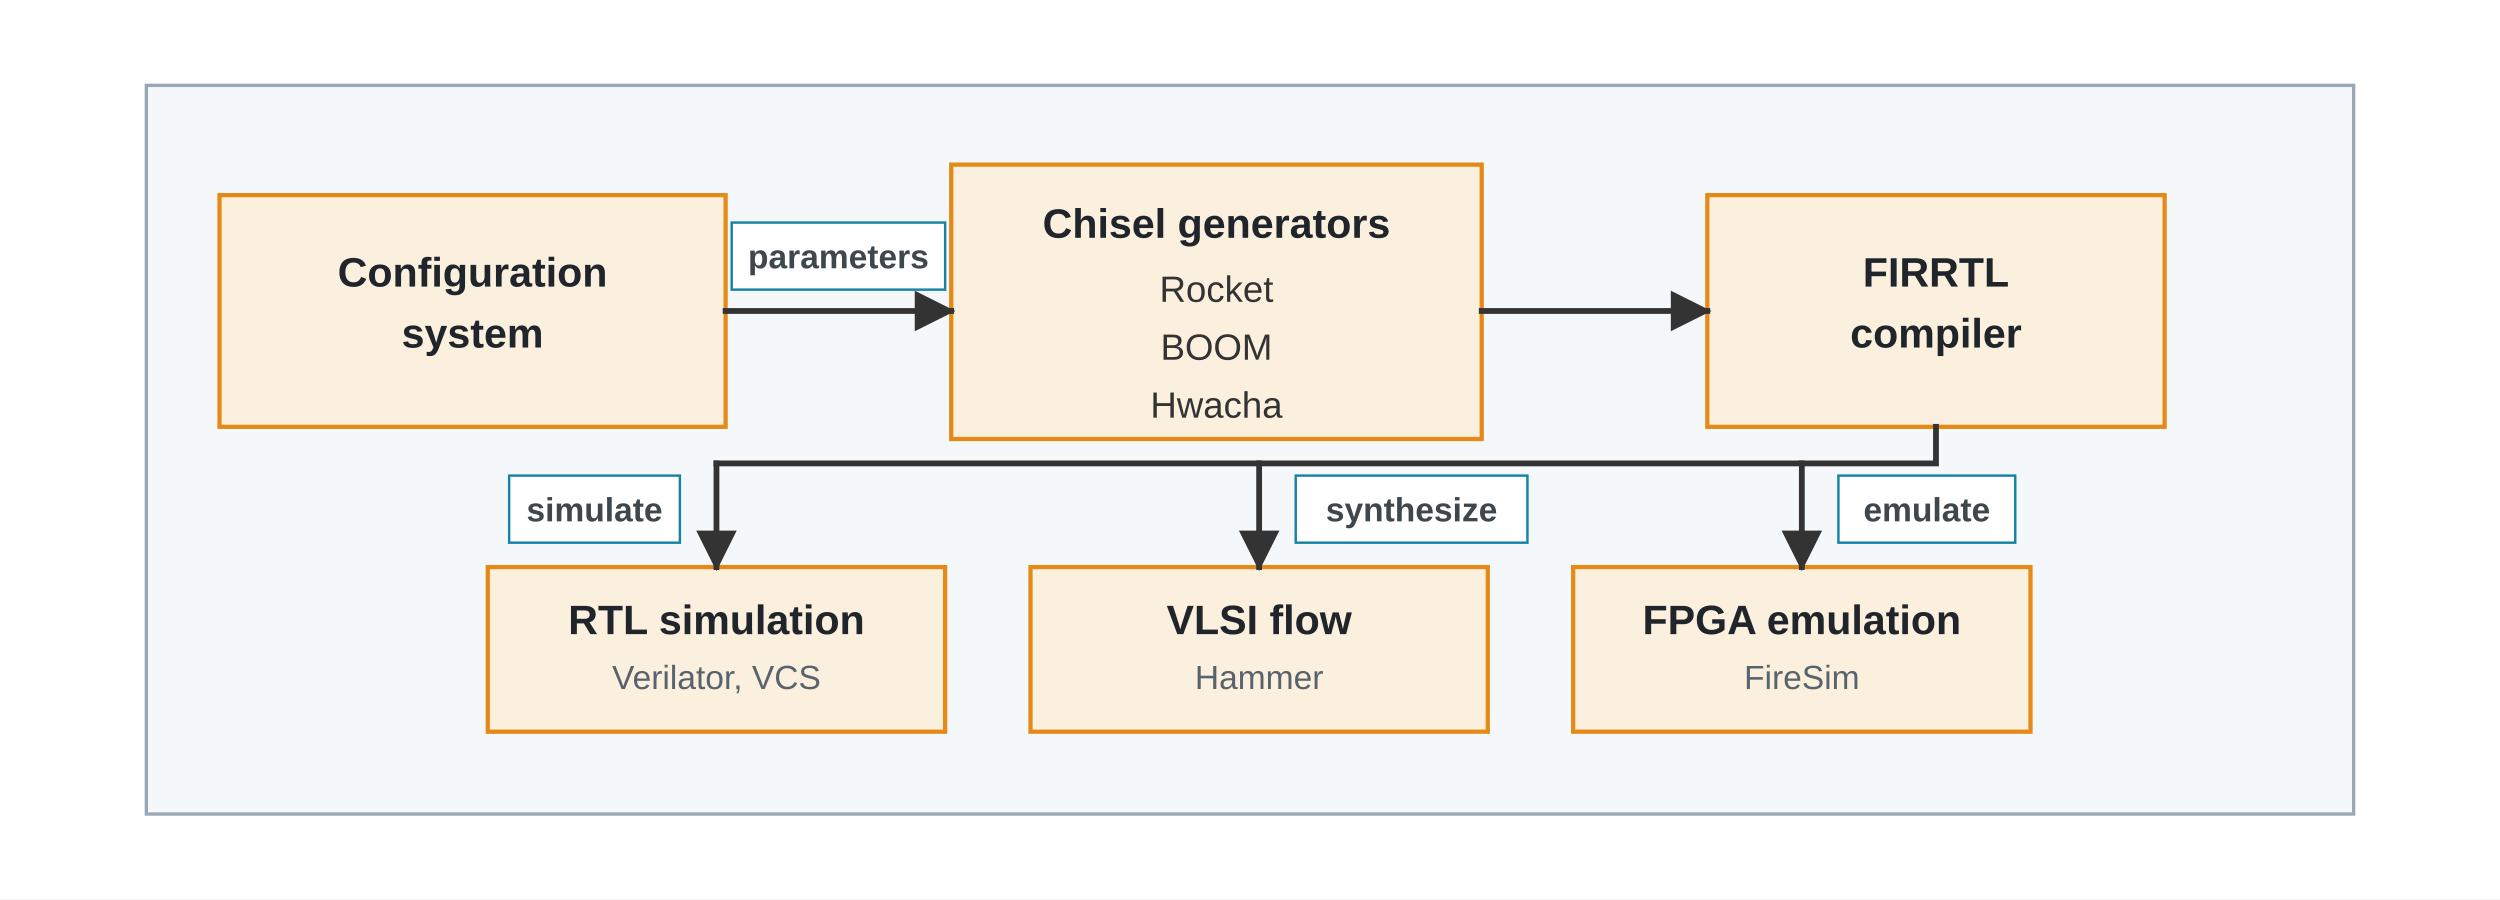
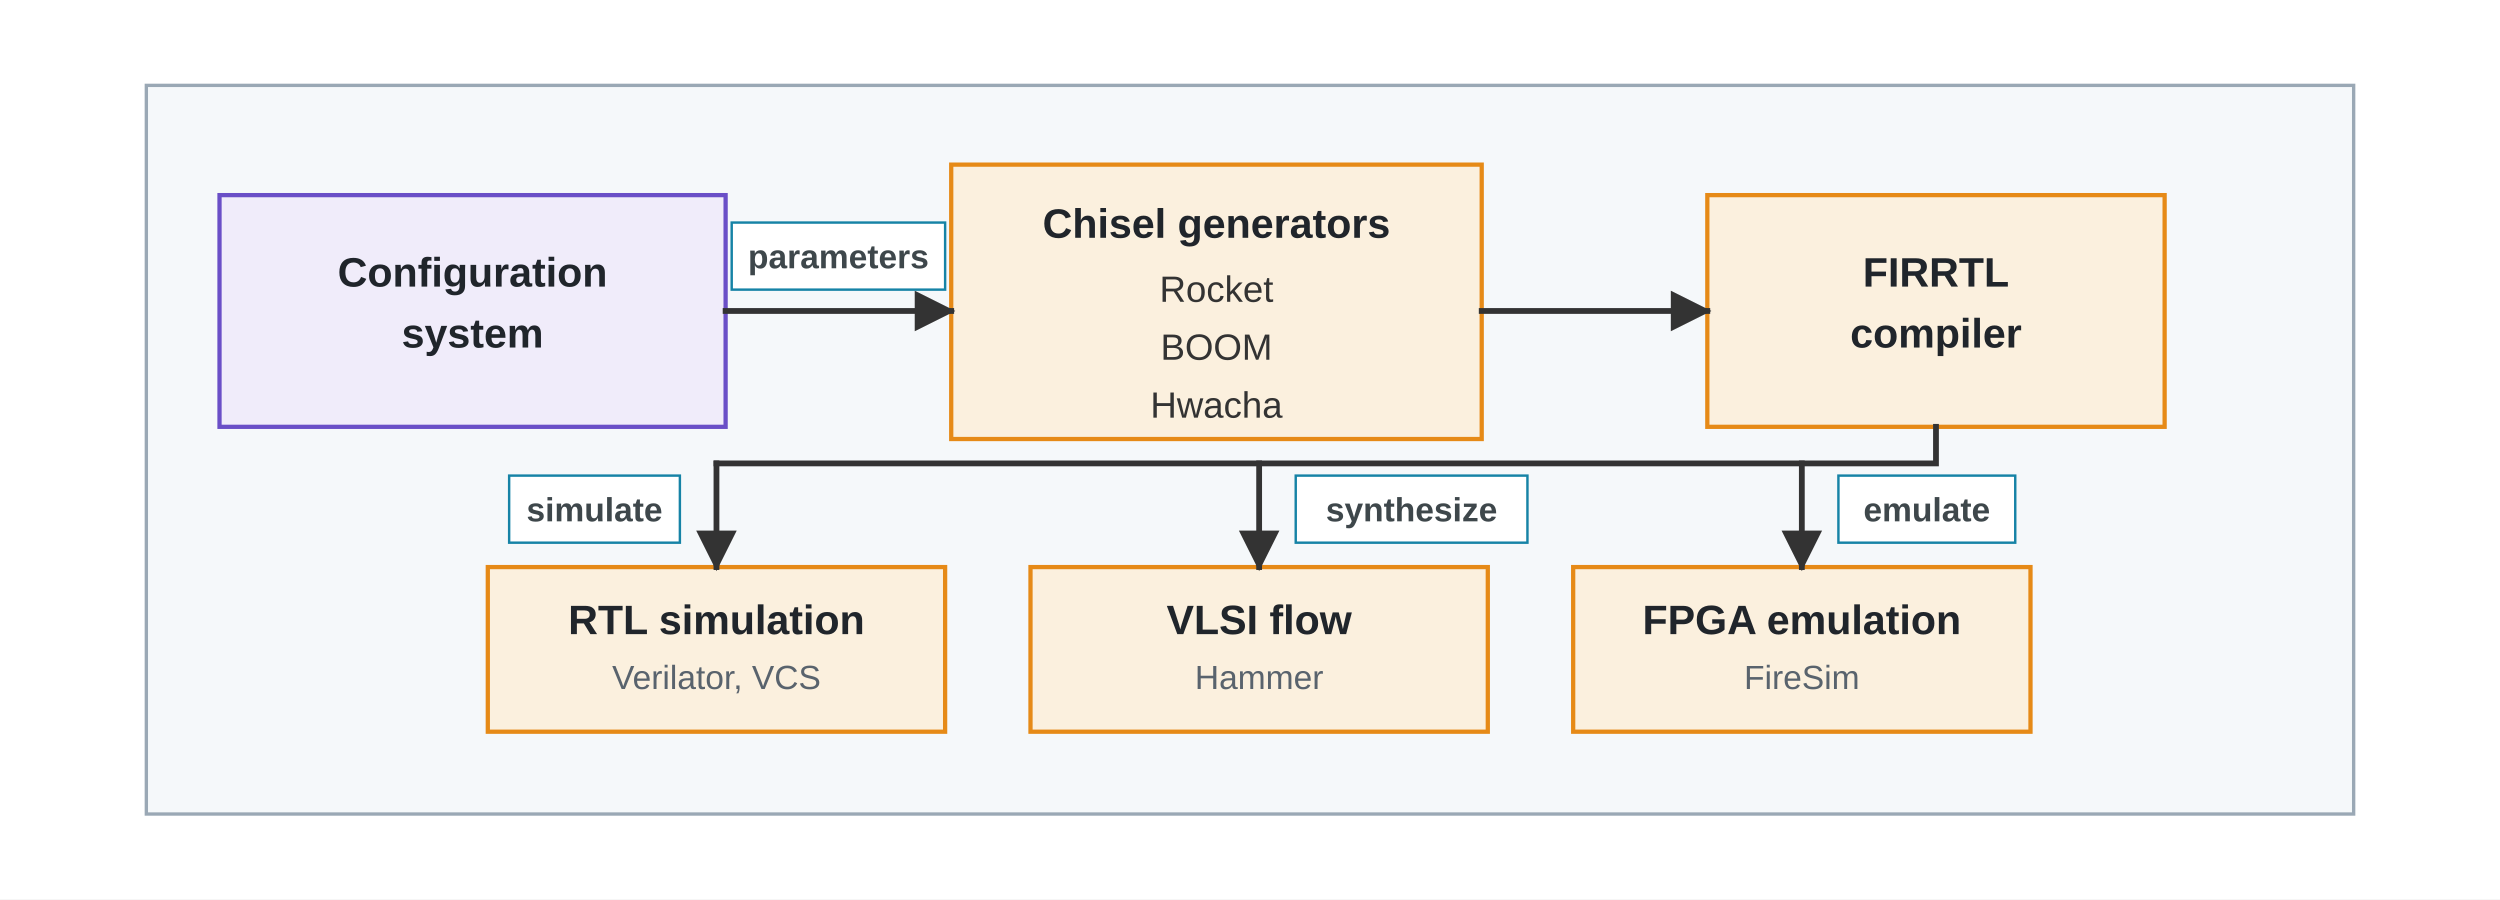
<svg xmlns="http://www.w3.org/2000/svg" viewBox="0 0 820 295" role="img">
  <defs>
    <marker id="arrow" viewBox="0 0 10 10" refX="9" refY="5" markerWidth="7" markerHeight="7" orient="auto">
      <path d="M 0 0 L 10 5 L 0 10 z" fill="#333333" />
    </marker>
    <style>
      .font { font-family: Arial, Helvetica, sans-serif; }
      .label { font-size: 13.5px; font-weight: 700; fill: #20252B; }
      .small { font-size: 12px; fill: #333333; }
      .micro { font-size: 11px; fill: #59636D; }
      .panel { fill: #F5F8FA; stroke: #9AA8B5; stroke-width: 1.1; }
-       .config { fill: #FBF0DE; stroke: #E68A17; stroke-width: 1.4; }
+       .config { fill: #F0ECFA; stroke: #6A4FC7; stroke-width: 1.4; }
      .generator { fill: #FBF0DE; stroke: #E68A17; stroke-width: 1.4; }
      .compiler { fill: #FBF0DE; stroke: #E68A17; stroke-width: 1.4; }
      .backend { fill: #FBF0DE; stroke: #E68A17; stroke-width: 1.4; }
      .arrow { stroke: #333333; stroke-width: 1.9; fill: none; stroke-linecap: square; stroke-linejoin: miter; }
      .tag { fill: #FFFFFF; stroke: #1683A6; stroke-width: 0.8; }
      .tagtext { font-size: 11px; font-weight: 700; fill: #3E474B; }
    </style>
  </defs>
  <rect x="0" y="0" width="820" height="295" fill="#FFFFFF" />
  <rect class="panel" x="48" y="28" width="724" height="239" />
  <g class="font">
    <rect class="config" x="72" y="64" width="166" height="76" />
    <text class="label" x="155" y="94" text-anchor="middle">Configuration</text>
    <text class="label" x="155" y="114" text-anchor="middle">system</text>
    <rect class="generator" x="312" y="54" width="174" height="90" />
    <text class="label" x="399" y="78" text-anchor="middle">Chisel generators</text>
    <text class="small" x="399" y="99" text-anchor="middle">Rocket</text>
    <text class="small" x="399" y="118" text-anchor="middle">BOOM</text>
    <text class="small" x="399" y="137" text-anchor="middle">Hwacha</text>
    <rect class="compiler" x="560" y="64" width="150" height="76" />
    <text class="label" x="635" y="94" text-anchor="middle">FIRRTL</text>
    <text class="label" x="635" y="114" text-anchor="middle">compiler</text>
    <line class="arrow" x1="238" y1="102" x2="312" y2="102" marker-end="url(#arrow)" />
    <rect class="tag" x="240" y="73" width="70" height="22" />
    <text class="tagtext" x="275" y="88" text-anchor="middle">parameters</text>
    <line class="arrow" x1="486" y1="102" x2="560" y2="102" marker-end="url(#arrow)" />
    <rect class="backend" x="160" y="186" width="150" height="54" />
    <text class="label" x="235" y="208" text-anchor="middle">RTL simulation</text>
    <text class="micro" x="235" y="226" text-anchor="middle">Verilator, VCS</text>
    <rect class="backend" x="338" y="186" width="150" height="54" />
    <text class="label" x="413" y="208" text-anchor="middle">VLSI flow</text>
    <text class="micro" x="413" y="226" text-anchor="middle">Hammer</text>
    <rect class="backend" x="516" y="186" width="150" height="54" />
    <text class="label" x="591" y="208" text-anchor="middle">FPGA emulation</text>
    <text class="micro" x="591" y="226" text-anchor="middle">FireSim</text>
    <polyline points="635,140 635,152 235,152" fill="none" stroke="#333333" stroke-width="1.9" stroke-linecap="square" stroke-linejoin="miter" />
    <line class="arrow" x1="235" y1="152" x2="235" y2="186" marker-end="url(#arrow)" />
    <line class="arrow" x1="413" y1="152" x2="413" y2="186" marker-end="url(#arrow)" />
    <line class="arrow" x1="591" y1="152" x2="591" y2="186" marker-end="url(#arrow)" />
    <rect class="tag" x="167" y="156" width="56" height="22" />
    <text class="tagtext" x="195" y="171" text-anchor="middle">simulate</text>
    <rect class="tag" x="425" y="156" width="76" height="22" />
    <text class="tagtext" x="463" y="171" text-anchor="middle">synthesize</text>
    <rect class="tag" x="603" y="156" width="58" height="22" />
    <text class="tagtext" x="632" y="171" text-anchor="middle">emulate</text>
  </g>
</svg>
